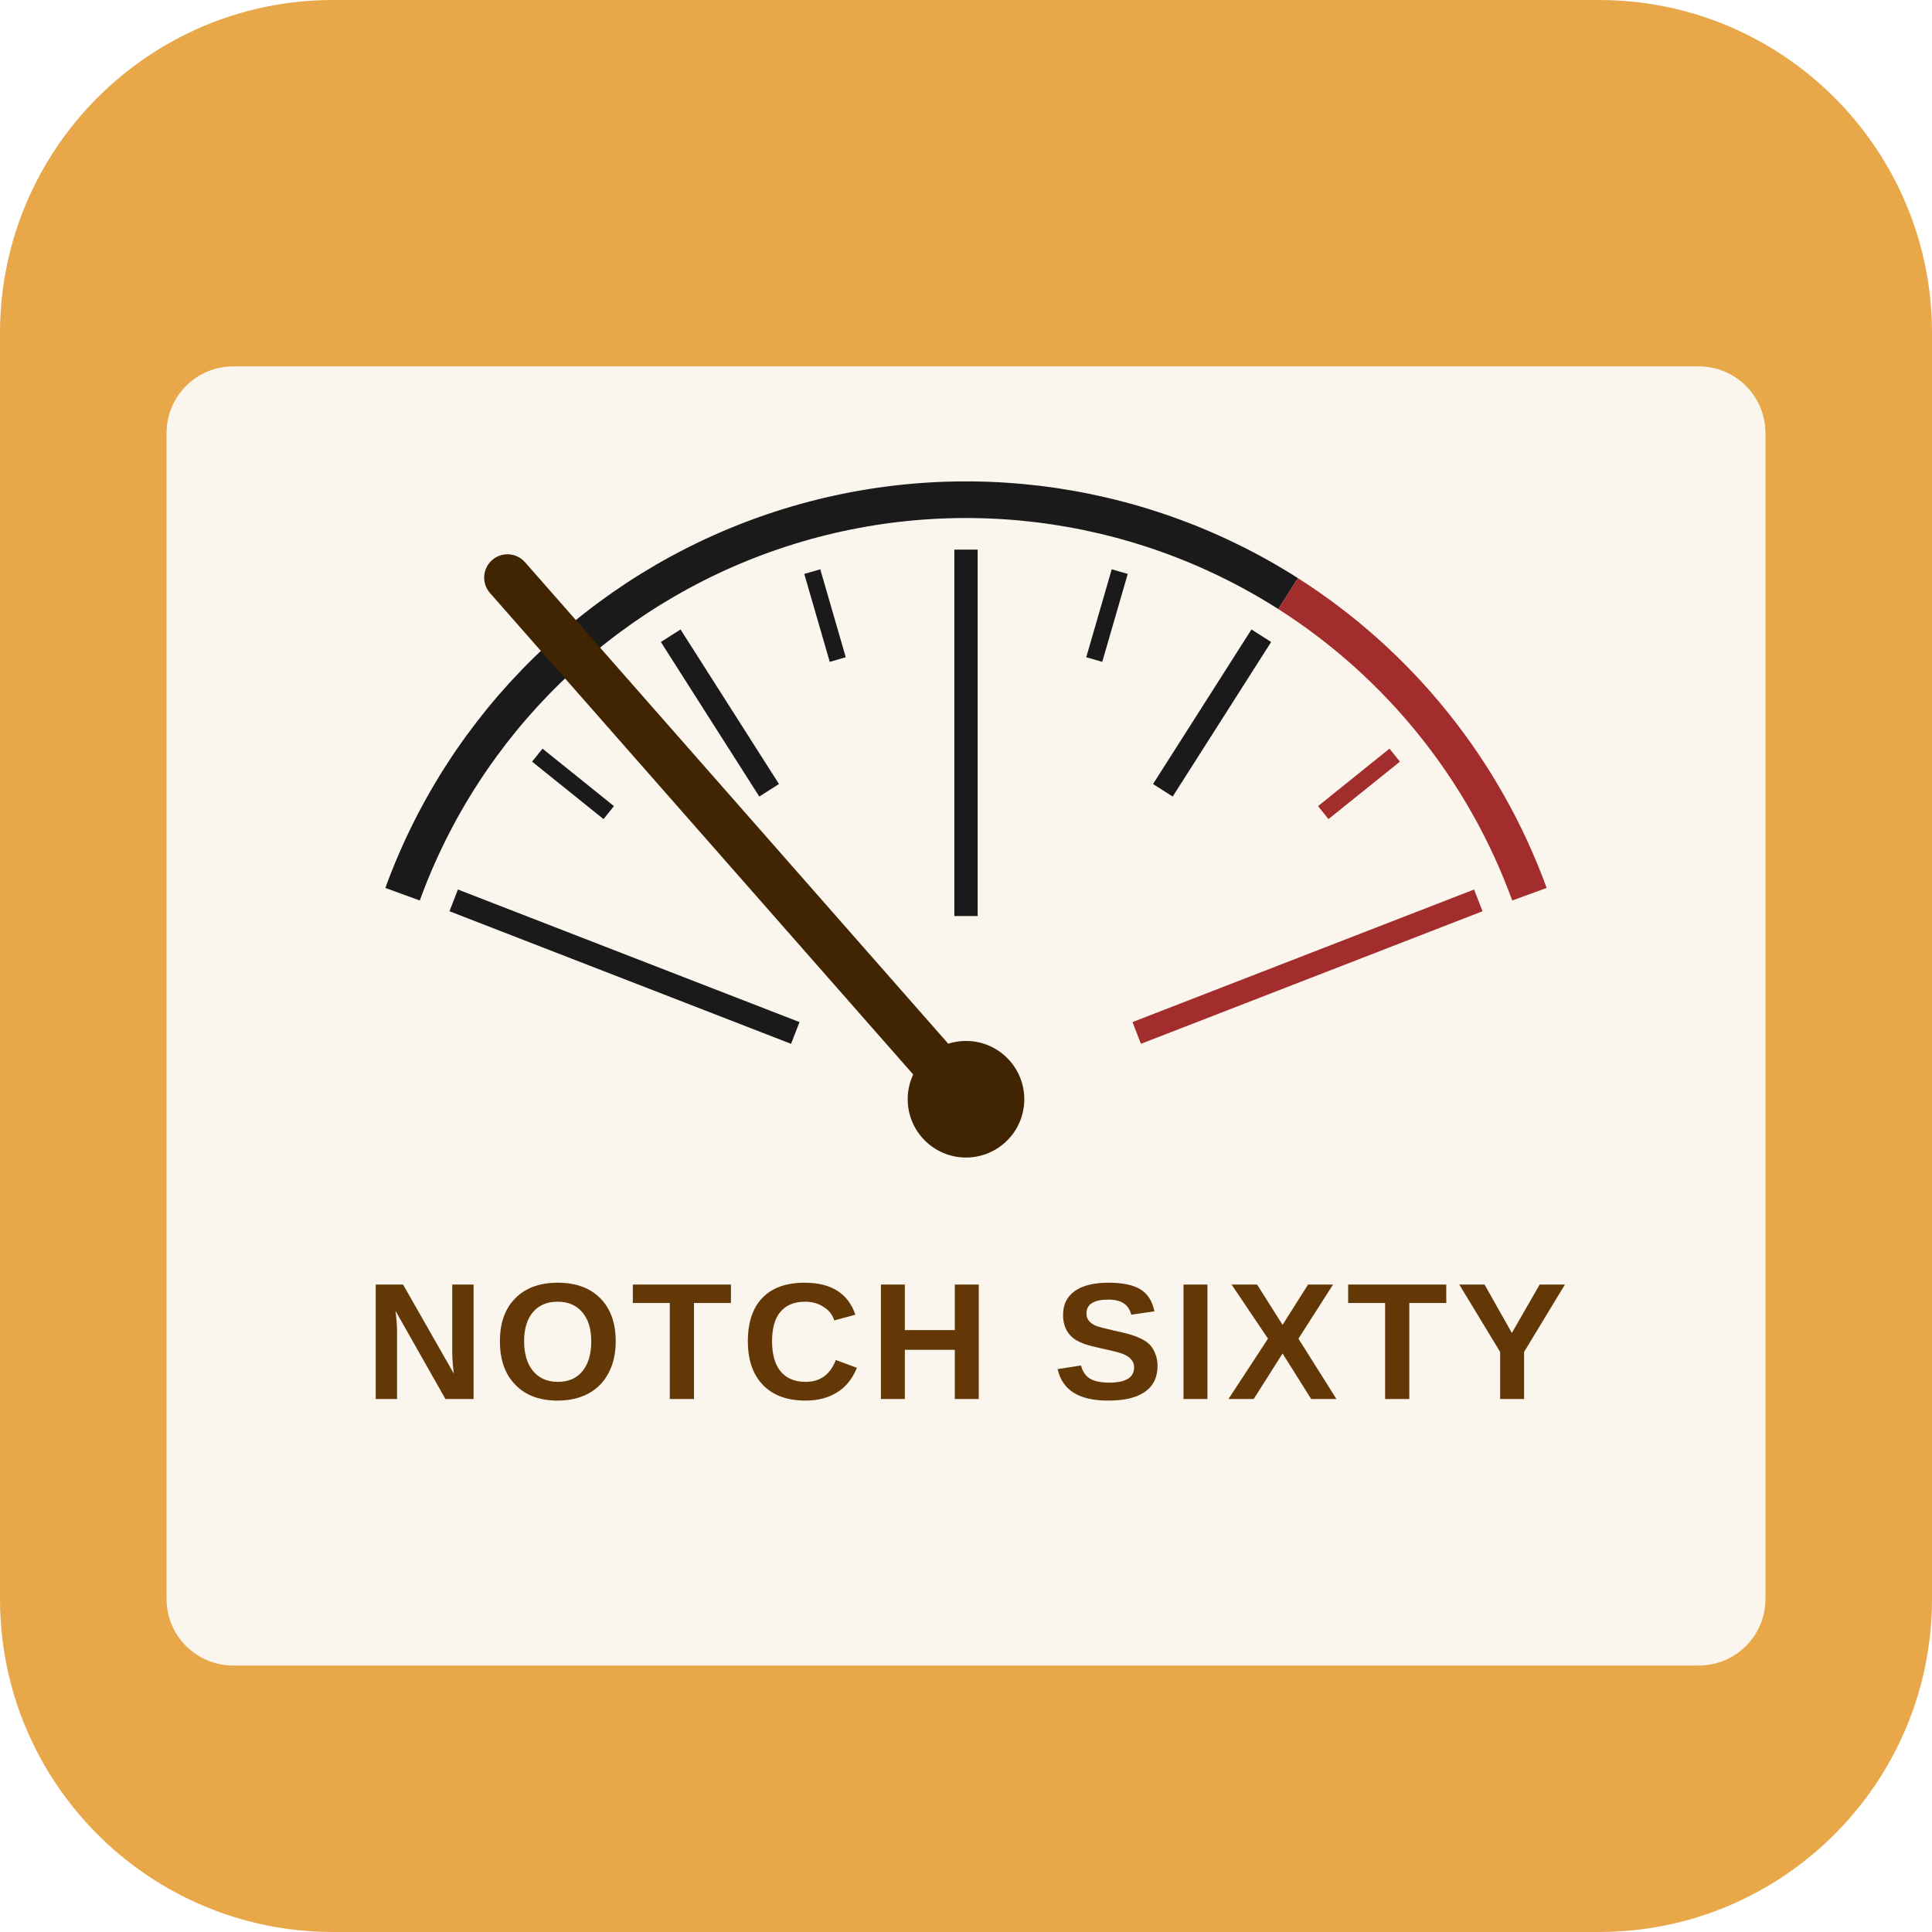
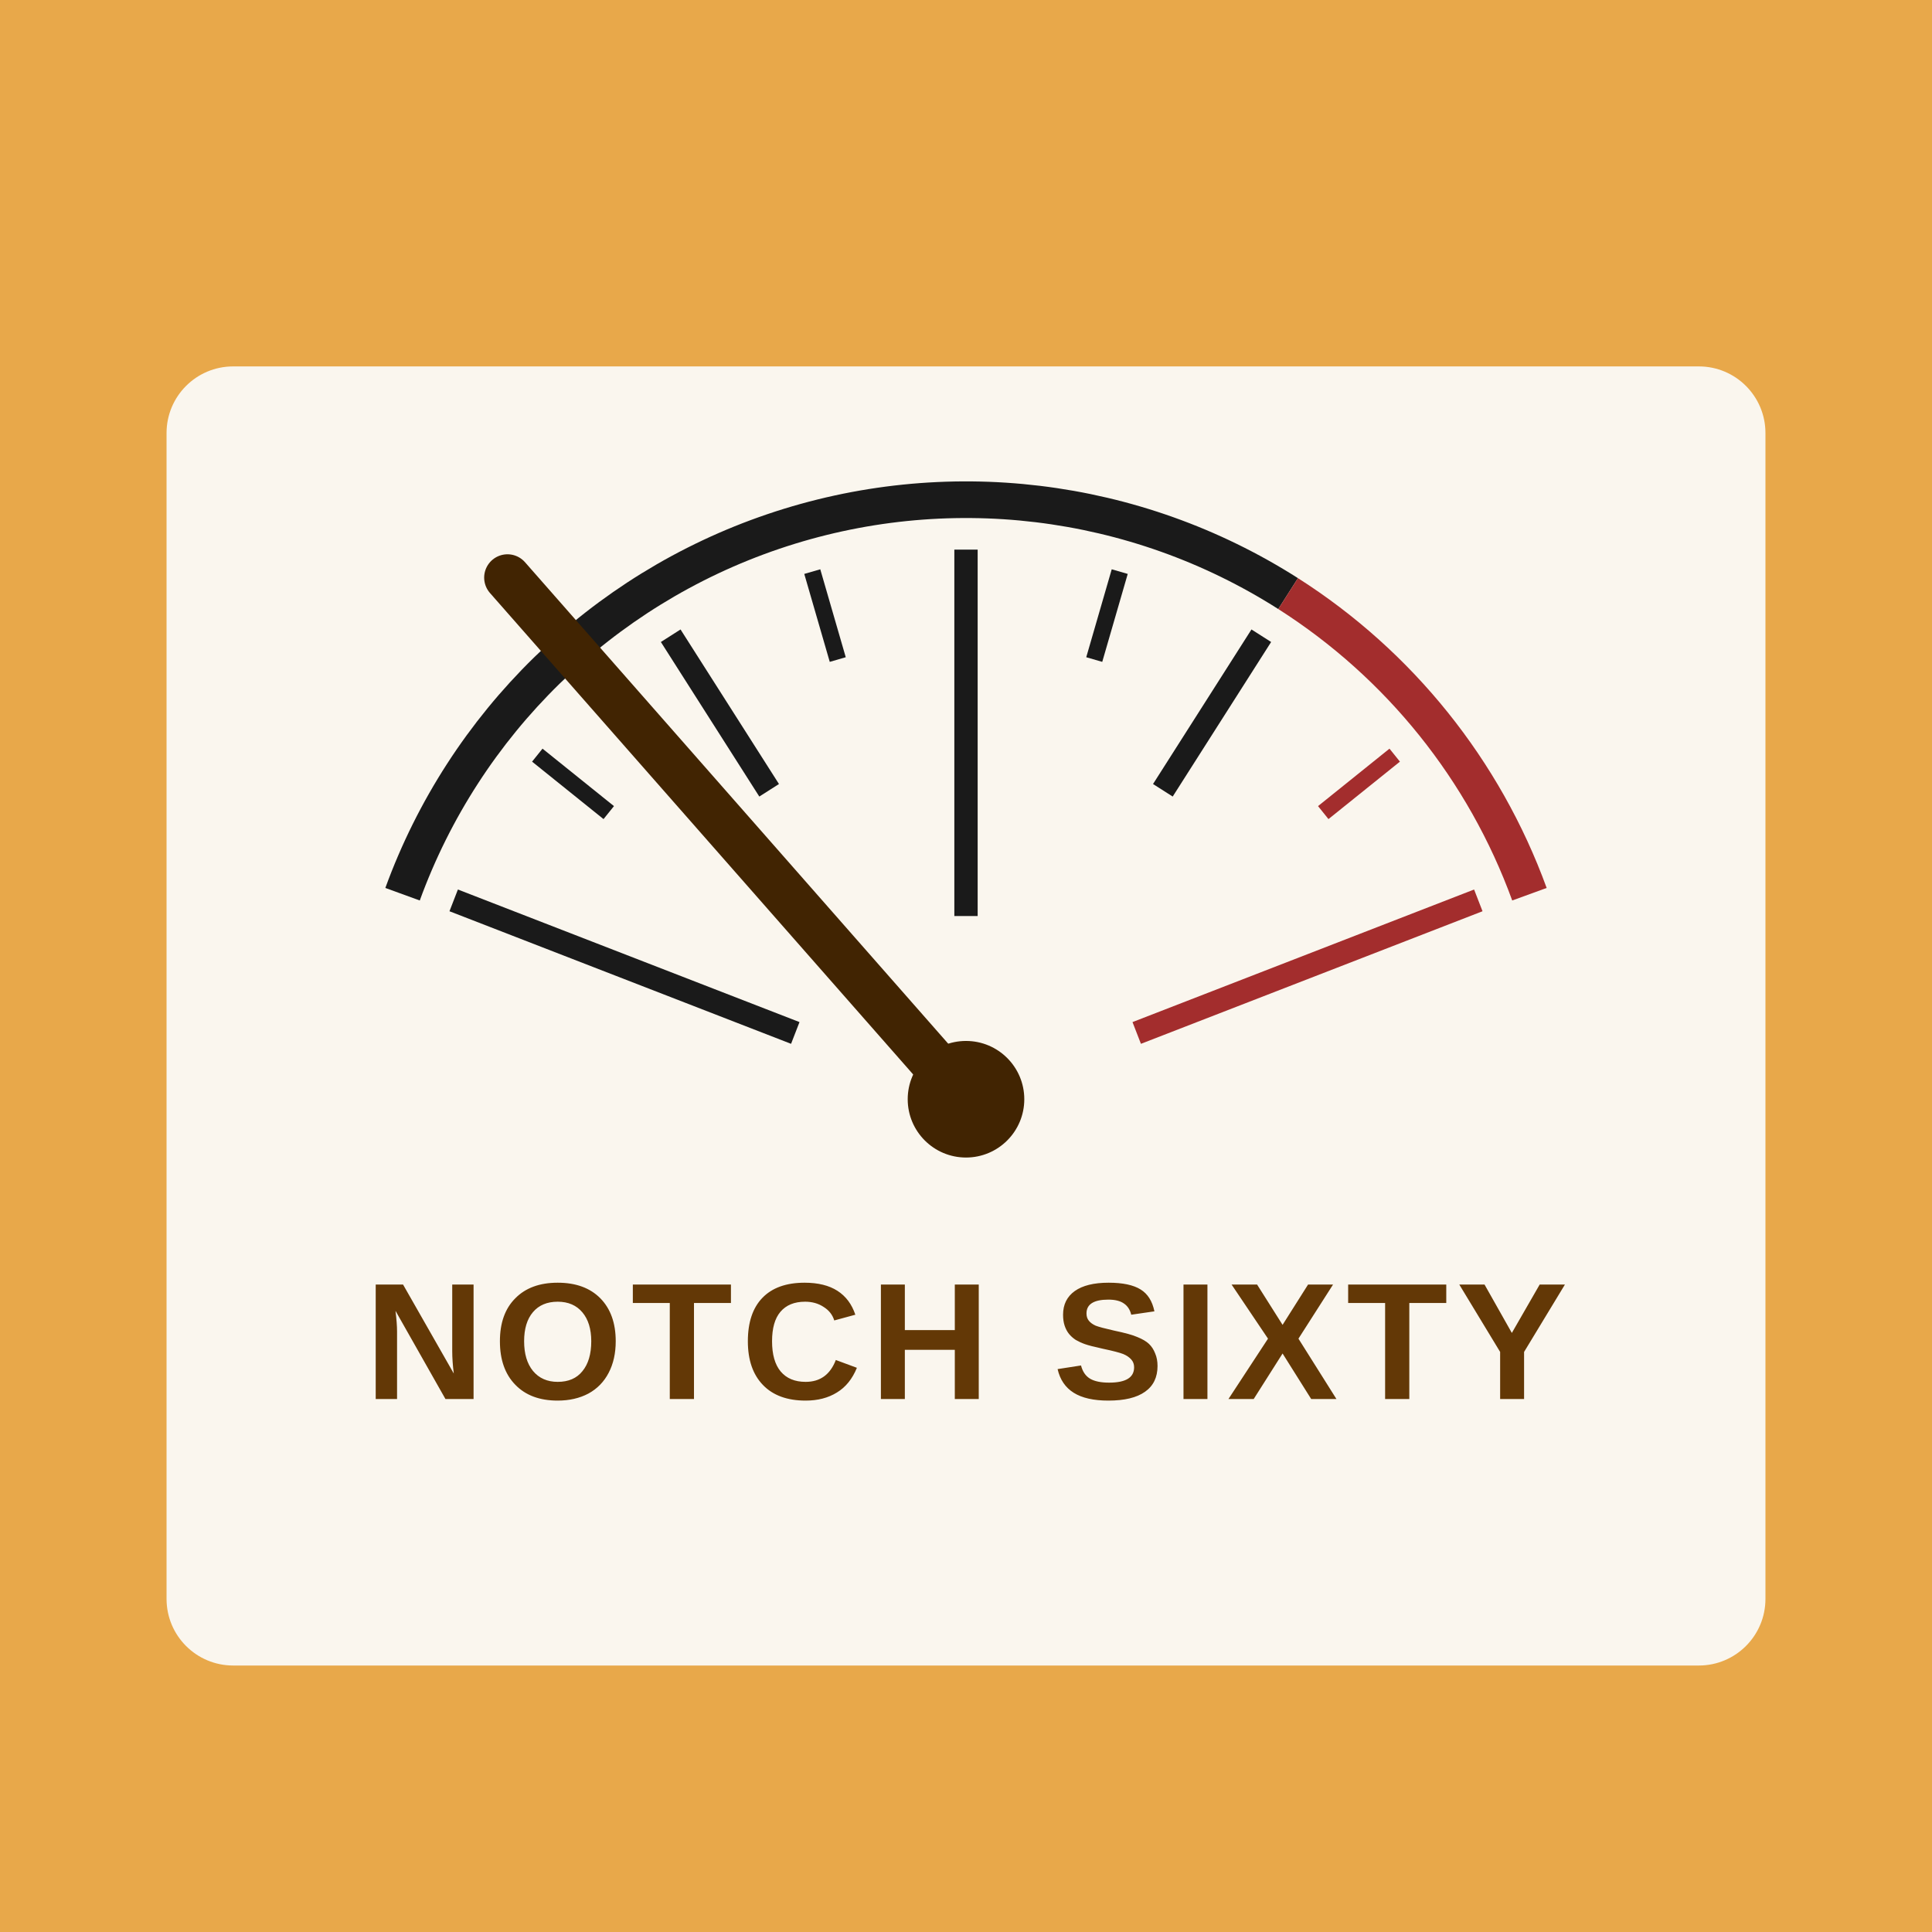
<svg xmlns="http://www.w3.org/2000/svg" width="1024" height="1024" viewBox="58 58 116 116">
  <g transform="translate(116,116)">
-     <rect x="-58" y="-58" width="116" height="116" rx="20" fill="#E8A84A" />
+     <rect x="-58" y="-58" width="116" height="116" fill="#E8A84A" />
    <rect x="-48" y="-36" width="96" height="78" rx="4" fill="#FAF6EE" />
    <path d="M -33.83 -4.31 A 36 36 0 0 1 19.34 -22.36" fill="none" stroke="#1A1A1A" stroke-width="2.2" />
    <path d="M 19.34 -22.36 A 36 36 0 0 1 33.83 -4.31" fill="none" stroke="#A32D2D" stroke-width="2.2" />
    <g stroke="#1A1A1A" stroke-width="1">
      <line x1="-9.23" y1="-23.68" x2="-7.70" y2="-18.40" />
      <line x1="9.23" y1="-23.68" x2="7.70" y2="-18.40" />
      <line x1="-25.74" y1="-12.66" x2="-21.45" y2="-9.21" />
    </g>
    <g stroke="#A32D2D" stroke-width="1">
      <line x1="25.74" y1="-12.66" x2="21.45" y2="-9.21" />
    </g>
    <g stroke="#1A1A1A" stroke-width="1.4">
      <line x1="-30.76" y1="-3.94" x2="-10.25" y2="4.02" />
      <line x1="-17.73" y1="-19.83" x2="-11.82" y2="-10.55" />
      <line x1="0" y1="-25" x2="0" y2="-3" />
      <line x1="17.73" y1="-19.83" x2="11.82" y2="-10.55" />
    </g>
    <g stroke="#A32D2D" stroke-width="1.4">
      <line x1="30.76" y1="-3.94" x2="10.25" y2="4.02" />
    </g>
    <line x1="0" y1="8" x2="-27.53" y2="-23.32" stroke="#412402" stroke-width="2.8" stroke-linecap="round" />
    <circle cx="0" cy="8" r="3.5" fill="#412402" />
    <text x="0" y="26" text-anchor="middle" font-family="Futura, 'Avenir Next', 'Helvetica Neue', Arial, sans-serif" font-size="10" font-weight="700" fill="#633806" letter-spacing="0.5">NOTCH SIXTY</text>
  </g>
</svg>
